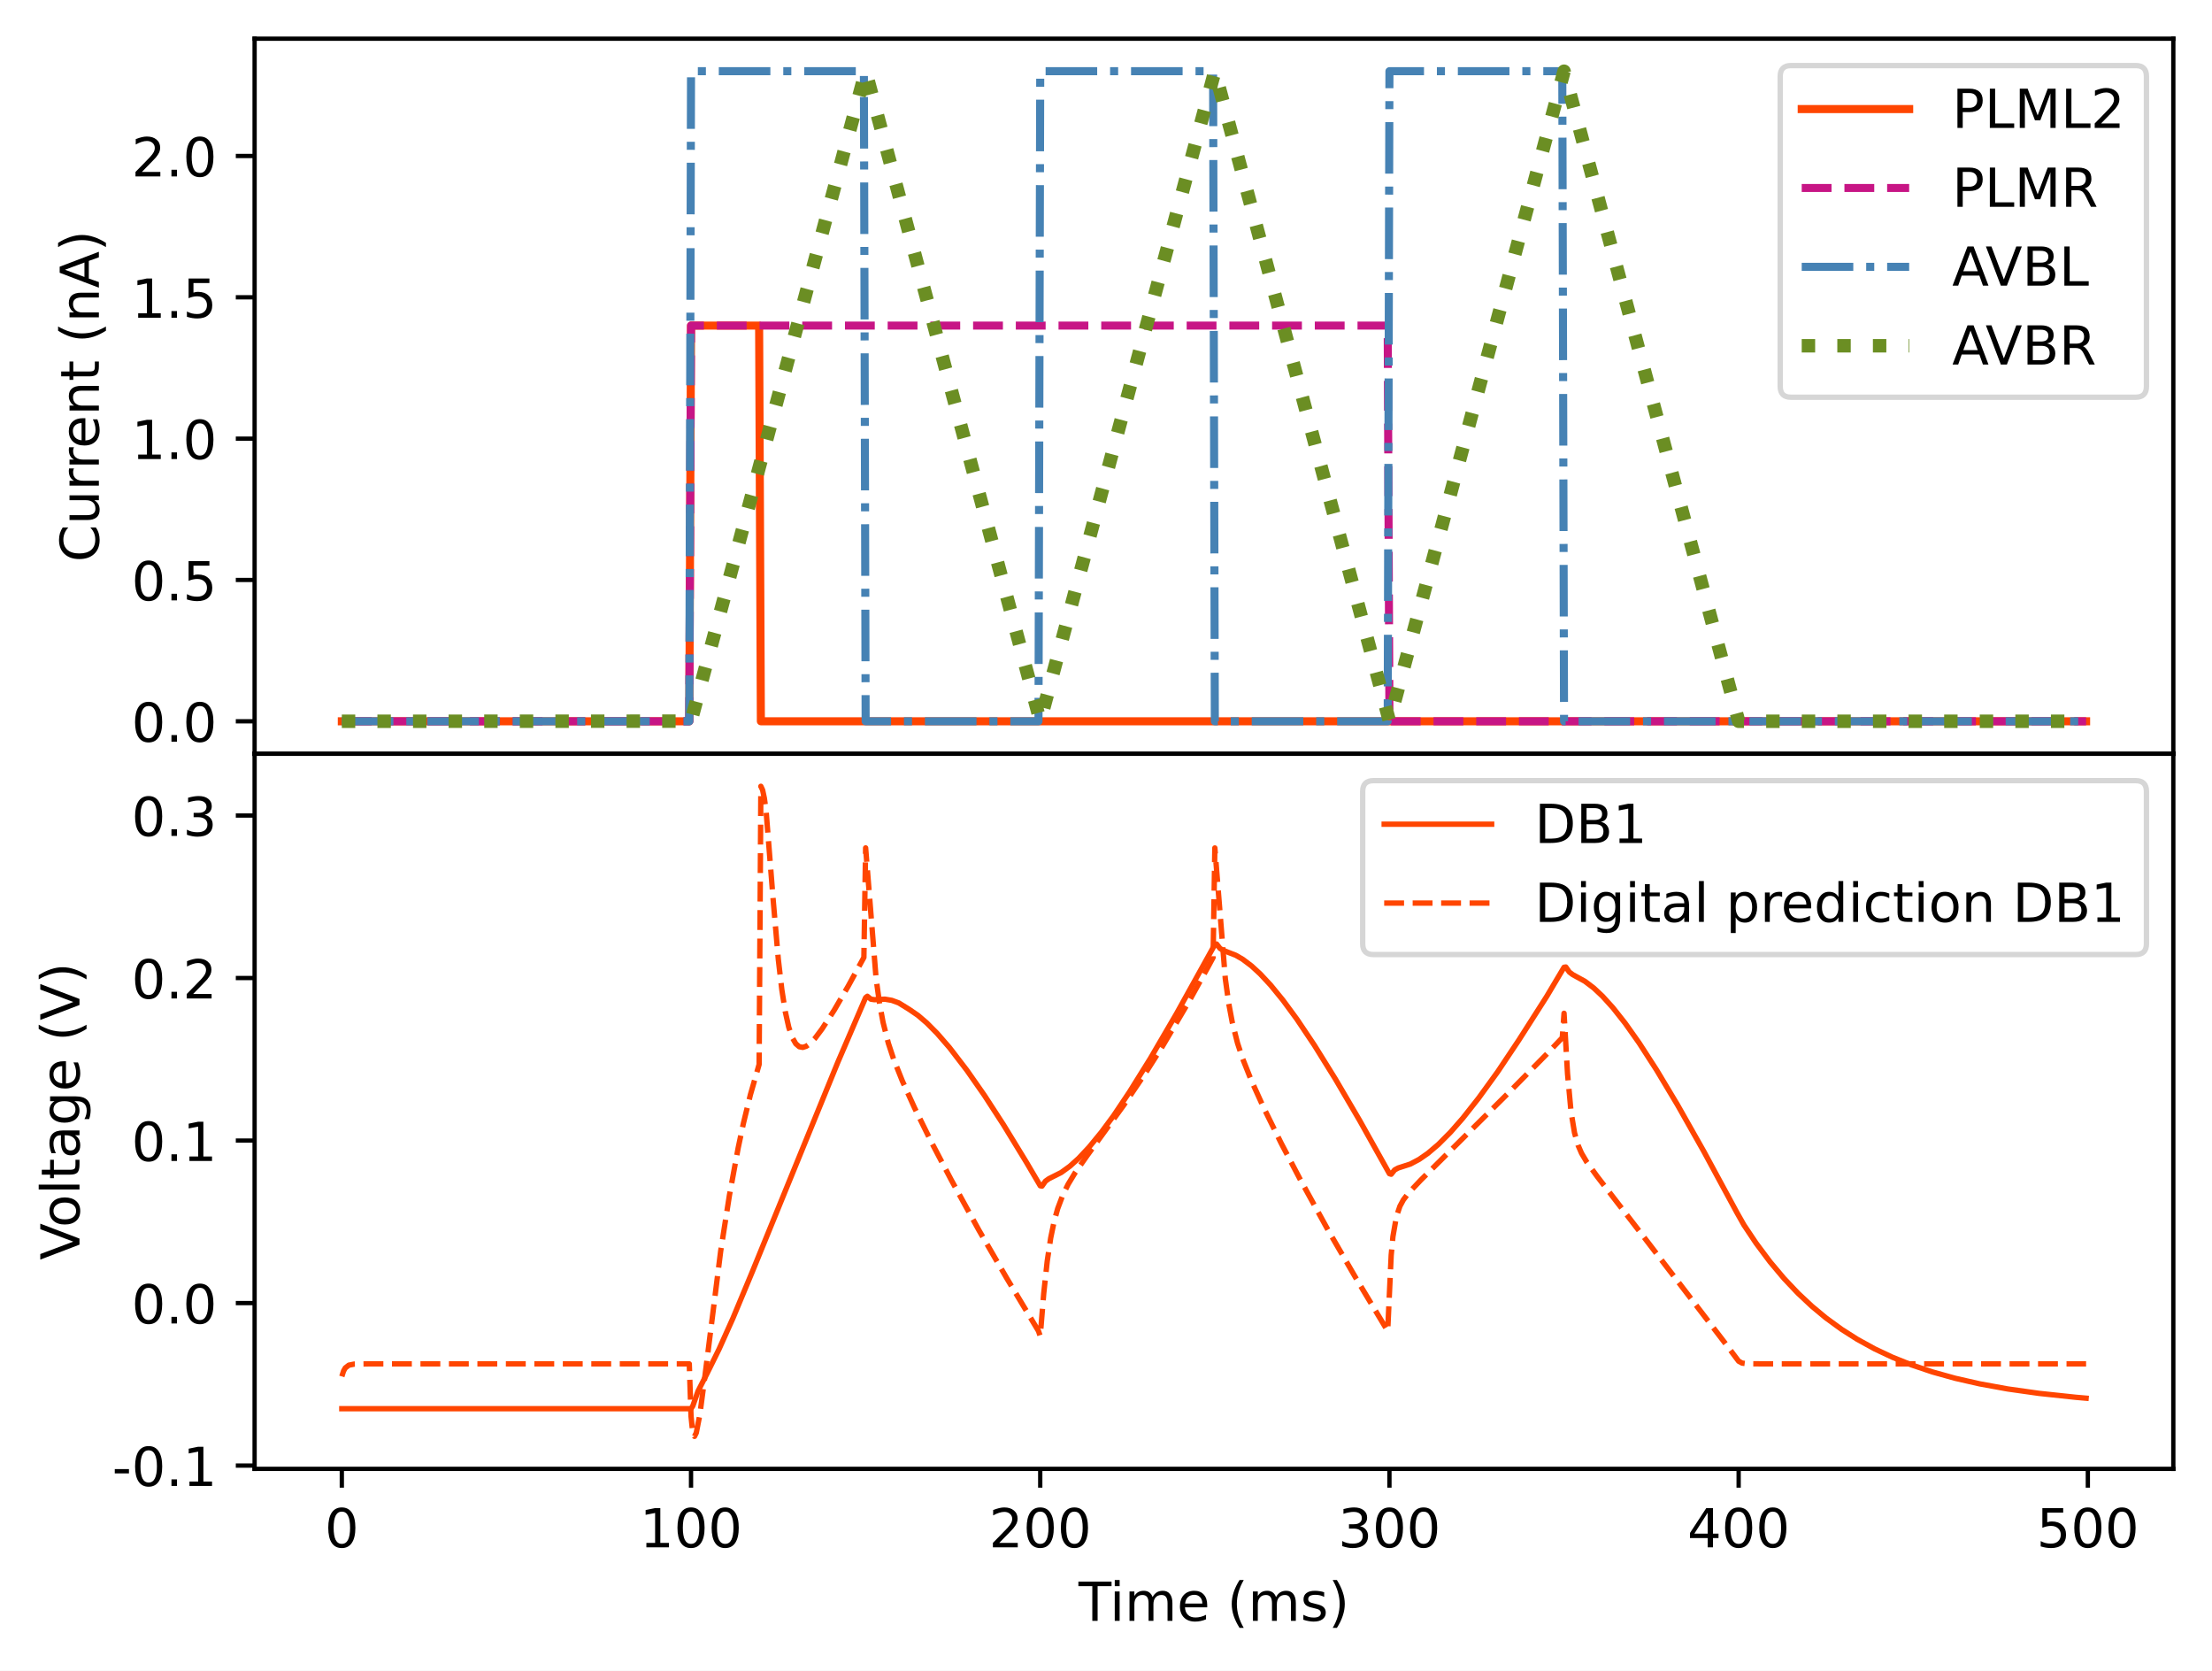
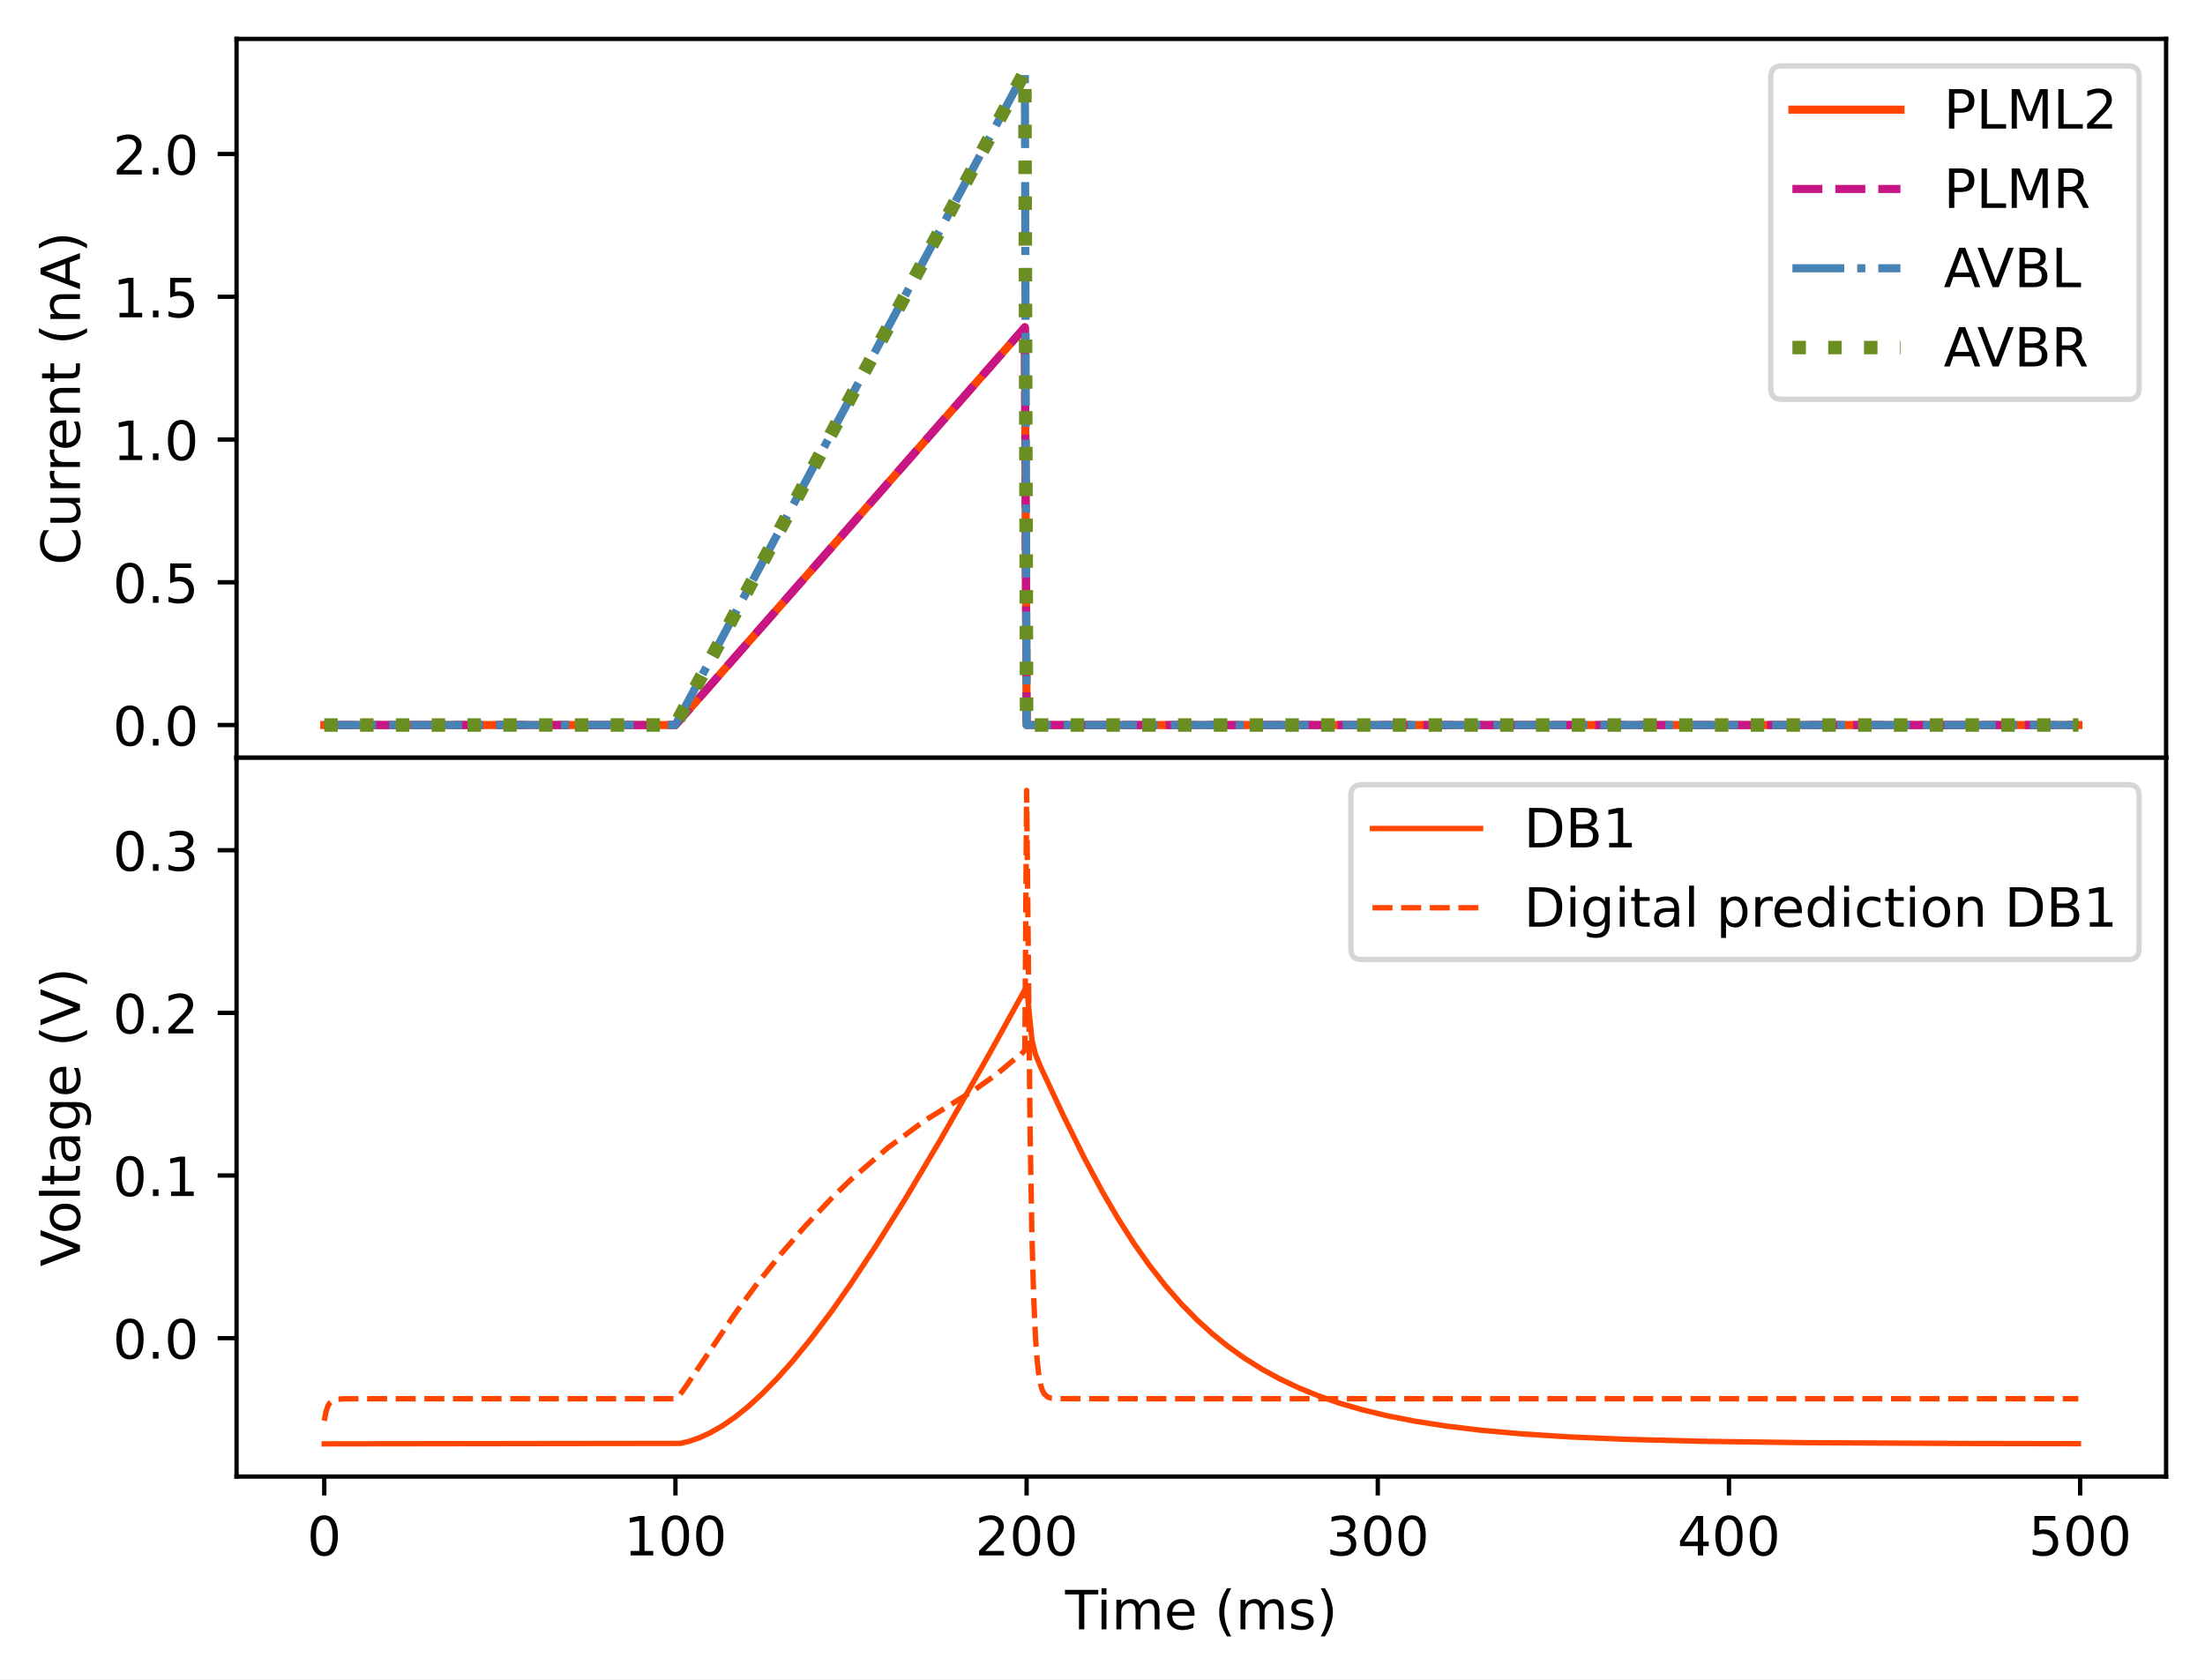
- <svg xmlns="http://www.w3.org/2000/svg" xmlns:xlink="http://www.w3.org/1999/xlink" width="411.709pt" height="310.868pt" viewBox="0 0 411.709 310.868" version="1.1">
+ <svg xmlns="http://www.w3.org/2000/svg" xmlns:xlink="http://www.w3.org/1999/xlink" width="408.101pt" height="310.868pt" viewBox="0 0 408.101 310.868" version="1.1">
  <defs>
    <style type="text/css">*{stroke-linejoin: round; stroke-linecap: butt}</style>
  </defs>
  <g id="figure_1">
    <g id="patch_1">
-       <path d="M 0 310.868  L 411.709 310.868  L 411.709 0  L 0 0  z " style="fill: #ffffff" />
+       <path d="M 0 310.868  L 408.101 310.868  L 408.101 0  L 0 0  z " style="fill: #ffffff" />
    </g>
    <g id="axes_1">
      <g id="patch_2">
-         <path d="M 47.389 140.256  L 404.509 140.256  L 404.509 7.2  L 47.389 7.2  z " style="fill: #ffffff" />
+         <path d="M 43.781 140.256  L 400.901 140.256  L 400.901 7.2  L 43.781 7.2  z " style="fill: #ffffff" />
      </g>
      <g id="matplotlib.axis_1">
        <g id="xtick_1">
          <g id="line2d_1">
            <defs>
-               <path id="m371710e6d2" d="M 0 0  L 0 3.5  " style="stroke: #000000; stroke-width: 0.8" />
+               <path id="m5a2dcaf25d" d="M 0 0  L 0 3.5  " style="stroke: #000000; stroke-width: 0.8" />
            </defs>
            <g>
-               <use xlink:href="#m371710e6d2" x="63.622" y="140.256" style="stroke: #000000; stroke-width: 0.8" />
+               <use xlink:href="#m5a2dcaf25d" x="60.014" y="140.256" style="stroke: #000000; stroke-width: 0.8" />
            </g>
          </g>
        </g>
        <g id="xtick_2">
          <g id="line2d_2">
            <g>
-               <use xlink:href="#m371710e6d2" x="128.618" y="140.256" style="stroke: #000000; stroke-width: 0.8" />
+               <use xlink:href="#m5a2dcaf25d" x="125.01" y="140.256" style="stroke: #000000; stroke-width: 0.8" />
            </g>
          </g>
        </g>
        <g id="xtick_3">
          <g id="line2d_3">
            <g>
-               <use xlink:href="#m371710e6d2" x="193.614" y="140.256" style="stroke: #000000; stroke-width: 0.8" />
+               <use xlink:href="#m5a2dcaf25d" x="190.006" y="140.256" style="stroke: #000000; stroke-width: 0.8" />
            </g>
          </g>
        </g>
        <g id="xtick_4">
          <g id="line2d_4">
            <g>
-               <use xlink:href="#m371710e6d2" x="258.61" y="140.256" style="stroke: #000000; stroke-width: 0.8" />
+               <use xlink:href="#m5a2dcaf25d" x="255.002" y="140.256" style="stroke: #000000; stroke-width: 0.8" />
            </g>
          </g>
        </g>
        <g id="xtick_5">
          <g id="line2d_5">
            <g>
-               <use xlink:href="#m371710e6d2" x="323.605" y="140.256" style="stroke: #000000; stroke-width: 0.8" />
+               <use xlink:href="#m5a2dcaf25d" x="319.998" y="140.256" style="stroke: #000000; stroke-width: 0.8" />
            </g>
          </g>
        </g>
        <g id="xtick_6">
          <g id="line2d_6">
            <g>
-               <use xlink:href="#m371710e6d2" x="388.601" y="140.256" style="stroke: #000000; stroke-width: 0.8" />
+               <use xlink:href="#m5a2dcaf25d" x="384.994" y="140.256" style="stroke: #000000; stroke-width: 0.8" />
            </g>
          </g>
        </g>
      </g>
      <g id="matplotlib.axis_2">
        <g id="ytick_1">
          <g id="line2d_7">
            <defs>
-               <path id="m12cd6cc658" d="M 0 0  L -3.5 0  " style="stroke: #000000; stroke-width: 0.8" />
+               <path id="mc3bc87b4a8" d="M 0 0  L -3.5 0  " style="stroke: #000000; stroke-width: 0.8" />
            </defs>
            <g>
-               <use xlink:href="#m12cd6cc658" x="47.389" y="134.208" style="stroke: #000000; stroke-width: 0.8" />
+               <use xlink:href="#mc3bc87b4a8" x="43.781" y="134.208" style="stroke: #000000; stroke-width: 0.8" />
            </g>
          </g>
          <g id="text_1">
-             <text style="font: 10px 'DejaVu Sans', 'Bitstream Vera Sans', 'Computer Modern Sans Serif', 'Lucida Grande', 'Verdana', 'Geneva', 'Lucid', 'Arial', 'Helvetica', 'Avant Garde', sans-serif; text-anchor: end" x="40.389" y="138.007" transform="rotate(-0 40.38906 138.0072)">0.0</text>
+             <text style="font: 10px 'DejaVu Sans', 'Bitstream Vera Sans', 'Computer Modern Sans Serif', 'Lucida Grande', 'Verdana', 'Geneva', 'Lucid', 'Arial', 'Helvetica', 'Avant Garde', sans-serif; text-anchor: end" x="36.781" y="138.007" transform="rotate(-0 36.78125 138.0072)">0.0</text>
          </g>
        </g>
        <g id="ytick_2">
          <g id="line2d_8">
            <g>
-               <use xlink:href="#m12cd6cc658" x="47.389" y="107.912" style="stroke: #000000; stroke-width: 0.8" />
+               <use xlink:href="#mc3bc87b4a8" x="43.781" y="107.783" style="stroke: #000000; stroke-width: 0.8" />
            </g>
          </g>
          <g id="text_2">
-             <text style="font: 10px 'DejaVu Sans', 'Bitstream Vera Sans', 'Computer Modern Sans Serif', 'Lucida Grande', 'Verdana', 'Geneva', 'Lucid', 'Arial', 'Helvetica', 'Avant Garde', sans-serif; text-anchor: end" x="40.389" y="111.712" transform="rotate(-0 40.38906 111.7116)">0.5</text>
+             <text style="font: 10px 'DejaVu Sans', 'Bitstream Vera Sans', 'Computer Modern Sans Serif', 'Lucida Grande', 'Verdana', 'Geneva', 'Lucid', 'Arial', 'Helvetica', 'Avant Garde', sans-serif; text-anchor: end" x="36.781" y="111.582" transform="rotate(-0 36.78125 111.5821)">0.5</text>
          </g>
        </g>
        <g id="ytick_3">
          <g id="line2d_9">
            <g>
-               <use xlink:href="#m12cd6cc658" x="47.389" y="81.617" style="stroke: #000000; stroke-width: 0.8" />
+               <use xlink:href="#mc3bc87b4a8" x="43.781" y="81.358" style="stroke: #000000; stroke-width: 0.8" />
            </g>
          </g>
          <g id="text_3">
-             <text style="font: 10px 'DejaVu Sans', 'Bitstream Vera Sans', 'Computer Modern Sans Serif', 'Lucida Grande', 'Verdana', 'Geneva', 'Lucid', 'Arial', 'Helvetica', 'Avant Garde', sans-serif; text-anchor: end" x="40.389" y="85.416" transform="rotate(-0 40.38906 85.41591)">1.0</text>
+             <text style="font: 10px 'DejaVu Sans', 'Bitstream Vera Sans', 'Computer Modern Sans Serif', 'Lucida Grande', 'Verdana', 'Geneva', 'Lucid', 'Arial', 'Helvetica', 'Avant Garde', sans-serif; text-anchor: end" x="36.781" y="85.157" transform="rotate(-0 36.78125 85.15695)">1.0</text>
          </g>
        </g>
        <g id="ytick_4">
          <g id="line2d_10">
            <g>
-               <use xlink:href="#m12cd6cc658" x="47.389" y="55.321" style="stroke: #000000; stroke-width: 0.8" />
+               <use xlink:href="#mc3bc87b4a8" x="43.781" y="54.933" style="stroke: #000000; stroke-width: 0.8" />
            </g>
          </g>
          <g id="text_4">
-             <text style="font: 10px 'DejaVu Sans', 'Bitstream Vera Sans', 'Computer Modern Sans Serif', 'Lucida Grande', 'Verdana', 'Geneva', 'Lucid', 'Arial', 'Helvetica', 'Avant Garde', sans-serif; text-anchor: end" x="40.389" y="59.12" transform="rotate(-0 40.38906 59.12026)">1.5</text>
+             <text style="font: 10px 'DejaVu Sans', 'Bitstream Vera Sans', 'Computer Modern Sans Serif', 'Lucida Grande', 'Verdana', 'Geneva', 'Lucid', 'Arial', 'Helvetica', 'Avant Garde', sans-serif; text-anchor: end" x="36.781" y="58.732" transform="rotate(-0 36.78125 58.73181)">1.5</text>
          </g>
        </g>
        <g id="ytick_5">
          <g id="line2d_11">
            <g>
-               <use xlink:href="#m12cd6cc658" x="47.389" y="29.025" style="stroke: #000000; stroke-width: 0.8" />
+               <use xlink:href="#mc3bc87b4a8" x="43.781" y="28.507" style="stroke: #000000; stroke-width: 0.8" />
            </g>
          </g>
          <g id="text_5">
-             <text style="font: 10px 'DejaVu Sans', 'Bitstream Vera Sans', 'Computer Modern Sans Serif', 'Lucida Grande', 'Verdana', 'Geneva', 'Lucid', 'Arial', 'Helvetica', 'Avant Garde', sans-serif; text-anchor: end" x="40.389" y="32.825" transform="rotate(-0 40.38906 32.82461)">2.0</text>
+             <text style="font: 10px 'DejaVu Sans', 'Bitstream Vera Sans', 'Computer Modern Sans Serif', 'Lucida Grande', 'Verdana', 'Geneva', 'Lucid', 'Arial', 'Helvetica', 'Avant Garde', sans-serif; text-anchor: end" x="36.781" y="32.307" transform="rotate(-0 36.78125 32.30668)">2.0</text>
          </g>
        </g>
        <g id="text_6">
-           <text style="font: 10px 'DejaVu Sans', 'Bitstream Vera Sans', 'Computer Modern Sans Serif', 'Lucida Grande', 'Verdana', 'Geneva', 'Lucid', 'Arial', 'Helvetica', 'Avant Garde', sans-serif; text-anchor: middle" x="18.406" y="73.728" transform="rotate(-90 18.40625 73.728)">Current (nA)</text>
+           <text style="font: 10px 'DejaVu Sans', 'Bitstream Vera Sans', 'Computer Modern Sans Serif', 'Lucida Grande', 'Verdana', 'Geneva', 'Lucid', 'Arial', 'Helvetica', 'Avant Garde', sans-serif; text-anchor: middle" x="14.798" y="73.728" transform="rotate(-90 14.79844 73.728)">Current (nA)</text>
        </g>
      </g>
      <g id="line2d_12">
-         <path d="M 63.622 134.208  L 128.293 134.208  L 128.618 60.58  L 141.292 60.58  L 141.617 134.208  L 388.276 134.208  L 388.276 134.208  " clip-path="url(#p65d448f090)" style="fill: none; stroke: #ff4500; stroke-width: 1.5; stroke-linecap: square" />
+         <path d="M 60.014 134.208  L 125.01 134.201  L 189.681 60.58  L 190.006 134.208  L 384.669 134.208  L 384.669 134.208  " clip-path="url(#p223925cbc3)" style="fill: none; stroke: #ff4500; stroke-width: 1.5; stroke-linecap: square" />
      </g>
      <g id="line2d_13">
-         <path d="M 63.622 134.208  L 128.293 134.208  L 128.618 60.58  L 258.285 60.58  L 258.61 134.208  L 388.276 134.208  L 388.276 134.208  " clip-path="url(#p65d448f090)" style="fill: none; stroke-dasharray: 5.55,2.4; stroke-dashoffset: 0; stroke: #c71585; stroke-width: 1.5" />
+         <path d="M 60.014 134.208  L 125.01 134.201  L 189.681 60.58  L 190.006 134.208  L 384.669 134.208  L 384.669 134.208  " clip-path="url(#p223925cbc3)" style="fill: none; stroke-dasharray: 5.55,2.4; stroke-dashoffset: 0; stroke: #c71585; stroke-width: 1.5" />
      </g>
      <g id="line2d_14">
-         <path d="M 63.622 134.208  L 128.293 134.208  L 128.618 13.248  L 160.791 13.248  L 161.116 134.208  L 193.289 134.208  L 193.614 13.248  L 225.787 13.248  L 226.112 134.208  L 258.285 134.208  L 258.61 13.248  L 290.782 13.248  L 291.107 134.208  L 388.276 134.208  L 388.276 134.208  " clip-path="url(#p65d448f090)" style="fill: none; stroke-dasharray: 9.6,2.4,1.5,2.4; stroke-dashoffset: 0; stroke: #4682b4; stroke-width: 1.5" />
+         <path d="M 60.014 134.208  L 125.01 134.196  L 189.681 13.248  L 190.006 134.208  L 384.669 134.208  L 384.669 134.208  " clip-path="url(#p223925cbc3)" style="fill: none; stroke-dasharray: 9.6,2.4,1.5,2.4; stroke-dashoffset: 0; stroke: #4682b4; stroke-width: 1.5" />
      </g>
      <g id="line2d_15">
-         <path d="M 63.622 134.208  L 128.618 134.184  L 161.116 13.248  L 193.614 134.184  L 226.112 13.248  L 258.61 134.184  L 291.107 13.248  L 323.605 134.208  L 388.276 134.208  L 388.276 134.208  " clip-path="url(#p65d448f090)" style="fill: none; stroke-dasharray: 2.5,4.125; stroke-dashoffset: 0; stroke: #6b8e23; stroke-width: 2.5" />
+         <path d="M 60.014 134.208  L 125.01 134.196  L 189.681 13.248  L 190.006 134.208  L 384.669 134.208  L 384.669 134.208  " clip-path="url(#p223925cbc3)" style="fill: none; stroke-dasharray: 2.5,4.125; stroke-dashoffset: 0; stroke: #6b8e23; stroke-width: 2.5" />
      </g>
      <g id="patch_3">
-         <path d="M 47.389 140.256  L 47.389 7.2  " style="fill: none; stroke: #000000; stroke-width: 0.8; stroke-linejoin: miter; stroke-linecap: square" />
+         <path d="M 43.781 140.256  L 43.781 7.2  " style="fill: none; stroke: #000000; stroke-width: 0.8; stroke-linejoin: miter; stroke-linecap: square" />
      </g>
      <g id="patch_4">
-         <path d="M 404.509 140.256  L 404.509 7.2  " style="fill: none; stroke: #000000; stroke-width: 0.8; stroke-linejoin: miter; stroke-linecap: square" />
+         <path d="M 400.901 140.256  L 400.901 7.2  " style="fill: none; stroke: #000000; stroke-width: 0.8; stroke-linejoin: miter; stroke-linecap: square" />
      </g>
      <g id="patch_5">
-         <path d="M 47.389 140.256  L 404.509 140.256  " style="fill: none; stroke: #000000; stroke-width: 0.8; stroke-linejoin: miter; stroke-linecap: square" />
+         <path d="M 43.781 140.256  L 400.901 140.256  " style="fill: none; stroke: #000000; stroke-width: 0.8; stroke-linejoin: miter; stroke-linecap: square" />
      </g>
      <g id="patch_6">
-         <path d="M 47.389 7.2  L 404.509 7.2  " style="fill: none; stroke: #000000; stroke-width: 0.8; stroke-linejoin: miter; stroke-linecap: square" />
+         <path d="M 43.781 7.2  L 400.901 7.2  " style="fill: none; stroke: #000000; stroke-width: 0.8; stroke-linejoin: miter; stroke-linecap: square" />
      </g>
      <g id="legend_1">
        <g id="patch_7">
-           <path d="M 333.345 73.912  L 397.509 73.912  Q 399.509 73.912 399.509 71.912  L 399.509 14.2  Q 399.509 12.2 397.509 12.2  L 333.345 12.2  Q 331.345 12.2 331.345 14.2  L 331.345 71.912  Q 331.345 73.912 333.345 73.912  z " style="fill: #ffffff; opacity: 0.8; stroke: #cccccc; stroke-linejoin: miter" />
+           <path d="M 329.737 73.912  L 393.901 73.912  Q 395.901 73.912 395.901 71.912  L 395.901 14.2  Q 395.901 12.2 393.901 12.2  L 329.737 12.2  Q 327.737 12.2 327.737 14.2  L 327.737 71.912  Q 327.737 73.912 329.737 73.912  z " style="fill: #ffffff; opacity: 0.8; stroke: #cccccc; stroke-linejoin: miter" />
        </g>
        <g id="line2d_16">
-           <path d="M 335.345 20.298  L 345.345 20.298  L 355.345 20.298  " style="fill: none; stroke: #ff4500; stroke-width: 1.5; stroke-linecap: square" />
+           <path d="M 331.737 20.298  L 341.737 20.298  L 351.737 20.298  " style="fill: none; stroke: #ff4500; stroke-width: 1.5; stroke-linecap: square" />
        </g>
        <g id="text_7">
-           <text style="font: 10px 'DejaVu Sans', 'Bitstream Vera Sans', 'Computer Modern Sans Serif', 'Lucida Grande', 'Verdana', 'Geneva', 'Lucid', 'Arial', 'Helvetica', 'Avant Garde', sans-serif; text-anchor: start" x="363.345" y="23.798" transform="rotate(-0 363.345 23.79844)">PLML2</text>
+           <text style="font: 10px 'DejaVu Sans', 'Bitstream Vera Sans', 'Computer Modern Sans Serif', 'Lucida Grande', 'Verdana', 'Geneva', 'Lucid', 'Arial', 'Helvetica', 'Avant Garde', sans-serif; text-anchor: start" x="359.737" y="23.798" transform="rotate(-0 359.7372 23.79844)">PLML2</text>
        </g>
        <g id="line2d_17">
-           <path d="M 335.345 34.977  L 345.345 34.977  L 355.345 34.977  " style="fill: none; stroke-dasharray: 5.55,2.4; stroke-dashoffset: 0; stroke: #c71585; stroke-width: 1.5" />
+           <path d="M 331.737 34.977  L 341.737 34.977  L 351.737 34.977  " style="fill: none; stroke-dasharray: 5.55,2.4; stroke-dashoffset: 0; stroke: #c71585; stroke-width: 1.5" />
        </g>
        <g id="text_8">
-           <text style="font: 10px 'DejaVu Sans', 'Bitstream Vera Sans', 'Computer Modern Sans Serif', 'Lucida Grande', 'Verdana', 'Geneva', 'Lucid', 'Arial', 'Helvetica', 'Avant Garde', sans-serif; text-anchor: start" x="363.345" y="38.477" transform="rotate(-0 363.345 38.47656)">PLMR</text>
+           <text style="font: 10px 'DejaVu Sans', 'Bitstream Vera Sans', 'Computer Modern Sans Serif', 'Lucida Grande', 'Verdana', 'Geneva', 'Lucid', 'Arial', 'Helvetica', 'Avant Garde', sans-serif; text-anchor: start" x="359.737" y="38.477" transform="rotate(-0 359.7372 38.47656)">PLMR</text>
        </g>
        <g id="line2d_18">
-           <path d="M 335.345 49.655  L 345.345 49.655  L 355.345 49.655  " style="fill: none; stroke-dasharray: 9.6,2.4,1.5,2.4; stroke-dashoffset: 0; stroke: #4682b4; stroke-width: 1.5" />
+           <path d="M 331.737 49.655  L 341.737 49.655  L 351.737 49.655  " style="fill: none; stroke-dasharray: 9.6,2.4,1.5,2.4; stroke-dashoffset: 0; stroke: #4682b4; stroke-width: 1.5" />
        </g>
        <g id="text_9">
-           <text style="font: 10px 'DejaVu Sans', 'Bitstream Vera Sans', 'Computer Modern Sans Serif', 'Lucida Grande', 'Verdana', 'Geneva', 'Lucid', 'Arial', 'Helvetica', 'Avant Garde', sans-serif; text-anchor: start" x="363.345" y="53.155" transform="rotate(-0 363.345 53.15469)">AVBL</text>
+           <text style="font: 10px 'DejaVu Sans', 'Bitstream Vera Sans', 'Computer Modern Sans Serif', 'Lucida Grande', 'Verdana', 'Geneva', 'Lucid', 'Arial', 'Helvetica', 'Avant Garde', sans-serif; text-anchor: start" x="359.737" y="53.155" transform="rotate(-0 359.7372 53.15469)">AVBL</text>
        </g>
        <g id="line2d_19">
-           <path d="M 335.345 64.333  L 345.345 64.333  L 355.345 64.333  " style="fill: none; stroke-dasharray: 2.5,4.125; stroke-dashoffset: 0; stroke: #6b8e23; stroke-width: 2.5" />
+           <path d="M 331.737 64.333  L 341.737 64.333  L 351.737 64.333  " style="fill: none; stroke-dasharray: 2.5,4.125; stroke-dashoffset: 0; stroke: #6b8e23; stroke-width: 2.5" />
        </g>
        <g id="text_10">
-           <text style="font: 10px 'DejaVu Sans', 'Bitstream Vera Sans', 'Computer Modern Sans Serif', 'Lucida Grande', 'Verdana', 'Geneva', 'Lucid', 'Arial', 'Helvetica', 'Avant Garde', sans-serif; text-anchor: start" x="363.345" y="67.833" transform="rotate(-0 363.345 67.83281)">AVBR</text>
+           <text style="font: 10px 'DejaVu Sans', 'Bitstream Vera Sans', 'Computer Modern Sans Serif', 'Lucida Grande', 'Verdana', 'Geneva', 'Lucid', 'Arial', 'Helvetica', 'Avant Garde', sans-serif; text-anchor: start" x="359.737" y="67.833" transform="rotate(-0 359.7372 67.83281)">AVBR</text>
        </g>
      </g>
    </g>
    <g id="axes_2">
      <g id="patch_8">
-         <path d="M 47.389 273.312  L 404.509 273.312  L 404.509 140.256  L 47.389 140.256  z " style="fill: #ffffff" />
+         <path d="M 43.781 273.312  L 400.901 273.312  L 400.901 140.256  L 43.781 140.256  z " style="fill: #ffffff" />
      </g>
      <g id="matplotlib.axis_3">
        <g id="xtick_7">
          <g id="line2d_20">
            <g>
-               <use xlink:href="#m371710e6d2" x="63.622" y="273.312" style="stroke: #000000; stroke-width: 0.8" />
+               <use xlink:href="#m5a2dcaf25d" x="60.014" y="273.312" style="stroke: #000000; stroke-width: 0.8" />
            </g>
          </g>
          <g id="text_11">
-             <text style="font: 10px 'DejaVu Sans', 'Bitstream Vera Sans', 'Computer Modern Sans Serif', 'Lucida Grande', 'Verdana', 'Geneva', 'Lucid', 'Arial', 'Helvetica', 'Avant Garde', sans-serif; text-anchor: middle" x="63.622" y="287.91" transform="rotate(-0 63.62179 287.9104)">0</text>
+             <text style="font: 10px 'DejaVu Sans', 'Bitstream Vera Sans', 'Computer Modern Sans Serif', 'Lucida Grande', 'Verdana', 'Geneva', 'Lucid', 'Arial', 'Helvetica', 'Avant Garde', sans-serif; text-anchor: middle" x="60.014" y="287.91" transform="rotate(-0 60.01398 287.9104)">0</text>
          </g>
        </g>
        <g id="xtick_8">
          <g id="line2d_21">
            <g>
-               <use xlink:href="#m371710e6d2" x="128.618" y="273.312" style="stroke: #000000; stroke-width: 0.8" />
+               <use xlink:href="#m5a2dcaf25d" x="125.01" y="273.312" style="stroke: #000000; stroke-width: 0.8" />
            </g>
          </g>
          <g id="text_12">
-             <text style="font: 10px 'DejaVu Sans', 'Bitstream Vera Sans', 'Computer Modern Sans Serif', 'Lucida Grande', 'Verdana', 'Geneva', 'Lucid', 'Arial', 'Helvetica', 'Avant Garde', sans-serif; text-anchor: middle" x="128.618" y="287.91" transform="rotate(-0 128.6177 287.9104)">100</text>
+             <text style="font: 10px 'DejaVu Sans', 'Bitstream Vera Sans', 'Computer Modern Sans Serif', 'Lucida Grande', 'Verdana', 'Geneva', 'Lucid', 'Arial', 'Helvetica', 'Avant Garde', sans-serif; text-anchor: middle" x="125.01" y="287.91" transform="rotate(-0 125.0099 287.9104)">100</text>
          </g>
        </g>
        <g id="xtick_9">
          <g id="line2d_22">
            <g>
-               <use xlink:href="#m371710e6d2" x="193.614" y="273.312" style="stroke: #000000; stroke-width: 0.8" />
+               <use xlink:href="#m5a2dcaf25d" x="190.006" y="273.312" style="stroke: #000000; stroke-width: 0.8" />
            </g>
          </g>
          <g id="text_13">
-             <text style="font: 10px 'DejaVu Sans', 'Bitstream Vera Sans', 'Computer Modern Sans Serif', 'Lucida Grande', 'Verdana', 'Geneva', 'Lucid', 'Arial', 'Helvetica', 'Avant Garde', sans-serif; text-anchor: middle" x="193.614" y="287.91" transform="rotate(-0 193.6136 287.9104)">200</text>
+             <text style="font: 10px 'DejaVu Sans', 'Bitstream Vera Sans', 'Computer Modern Sans Serif', 'Lucida Grande', 'Verdana', 'Geneva', 'Lucid', 'Arial', 'Helvetica', 'Avant Garde', sans-serif; text-anchor: middle" x="190.006" y="287.91" transform="rotate(-0 190.0058 287.9104)">200</text>
          </g>
        </g>
        <g id="xtick_10">
          <g id="line2d_23">
            <g>
-               <use xlink:href="#m371710e6d2" x="258.61" y="273.312" style="stroke: #000000; stroke-width: 0.8" />
+               <use xlink:href="#m5a2dcaf25d" x="255.002" y="273.312" style="stroke: #000000; stroke-width: 0.8" />
            </g>
          </g>
          <g id="text_14">
-             <text style="font: 10px 'DejaVu Sans', 'Bitstream Vera Sans', 'Computer Modern Sans Serif', 'Lucida Grande', 'Verdana', 'Geneva', 'Lucid', 'Arial', 'Helvetica', 'Avant Garde', sans-serif; text-anchor: middle" x="258.61" y="287.91" transform="rotate(-0 258.6095 287.9104)">300</text>
+             <text style="font: 10px 'DejaVu Sans', 'Bitstream Vera Sans', 'Computer Modern Sans Serif', 'Lucida Grande', 'Verdana', 'Geneva', 'Lucid', 'Arial', 'Helvetica', 'Avant Garde', sans-serif; text-anchor: middle" x="255.002" y="287.91" transform="rotate(-0 255.0017 287.9104)">300</text>
          </g>
        </g>
        <g id="xtick_11">
          <g id="line2d_24">
            <g>
-               <use xlink:href="#m371710e6d2" x="323.605" y="273.312" style="stroke: #000000; stroke-width: 0.8" />
+               <use xlink:href="#m5a2dcaf25d" x="319.998" y="273.312" style="stroke: #000000; stroke-width: 0.8" />
            </g>
          </g>
          <g id="text_15">
-             <text style="font: 10px 'DejaVu Sans', 'Bitstream Vera Sans', 'Computer Modern Sans Serif', 'Lucida Grande', 'Verdana', 'Geneva', 'Lucid', 'Arial', 'Helvetica', 'Avant Garde', sans-serif; text-anchor: middle" x="323.605" y="287.91" transform="rotate(-0 323.6054 287.9104)">400</text>
+             <text style="font: 10px 'DejaVu Sans', 'Bitstream Vera Sans', 'Computer Modern Sans Serif', 'Lucida Grande', 'Verdana', 'Geneva', 'Lucid', 'Arial', 'Helvetica', 'Avant Garde', sans-serif; text-anchor: middle" x="319.998" y="287.91" transform="rotate(-0 319.9976 287.9104)">400</text>
          </g>
        </g>
        <g id="xtick_12">
          <g id="line2d_25">
            <g>
-               <use xlink:href="#m371710e6d2" x="388.601" y="273.312" style="stroke: #000000; stroke-width: 0.8" />
+               <use xlink:href="#m5a2dcaf25d" x="384.994" y="273.312" style="stroke: #000000; stroke-width: 0.8" />
            </g>
          </g>
          <g id="text_16">
-             <text style="font: 10px 'DejaVu Sans', 'Bitstream Vera Sans', 'Computer Modern Sans Serif', 'Lucida Grande', 'Verdana', 'Geneva', 'Lucid', 'Arial', 'Helvetica', 'Avant Garde', sans-serif; text-anchor: middle" x="388.601" y="287.91" transform="rotate(-0 388.6013 287.9104)">500</text>
+             <text style="font: 10px 'DejaVu Sans', 'Bitstream Vera Sans', 'Computer Modern Sans Serif', 'Lucida Grande', 'Verdana', 'Geneva', 'Lucid', 'Arial', 'Helvetica', 'Avant Garde', sans-serif; text-anchor: middle" x="384.994" y="287.91" transform="rotate(-0 384.9935 287.9104)">500</text>
          </g>
        </g>
        <g id="text_17">
-           <text style="font: 10px 'DejaVu Sans', 'Bitstream Vera Sans', 'Computer Modern Sans Serif', 'Lucida Grande', 'Verdana', 'Geneva', 'Lucid', 'Arial', 'Helvetica', 'Avant Garde', sans-serif; text-anchor: middle" x="225.949" y="301.589" transform="rotate(-0 225.9491 301.5886)">Time (ms)</text>
+           <text style="font: 10px 'DejaVu Sans', 'Bitstream Vera Sans', 'Computer Modern Sans Serif', 'Lucida Grande', 'Verdana', 'Geneva', 'Lucid', 'Arial', 'Helvetica', 'Avant Garde', sans-serif; text-anchor: middle" x="222.341" y="301.589" transform="rotate(-0 222.3413 301.5886)">Time (ms)</text>
        </g>
      </g>
      <g id="matplotlib.axis_4">
        <g id="ytick_6">
          <g id="line2d_26">
            <g>
-               <use xlink:href="#m12cd6cc658" x="47.389" y="272.698" style="stroke: #000000; stroke-width: 0.8" />
+               <use xlink:href="#mc3bc87b4a8" x="43.781" y="247.696" style="stroke: #000000; stroke-width: 0.8" />
            </g>
          </g>
          <g id="text_18">
-             <text style="font: 10px 'DejaVu Sans', 'Bitstream Vera Sans', 'Computer Modern Sans Serif', 'Lucida Grande', 'Verdana', 'Geneva', 'Lucid', 'Arial', 'Helvetica', 'Avant Garde', sans-serif; text-anchor: end" x="40.389" y="276.497" transform="rotate(-0 40.38906 276.4974)">-0.1</text>
+             <text style="font: 10px 'DejaVu Sans', 'Bitstream Vera Sans', 'Computer Modern Sans Serif', 'Lucida Grande', 'Verdana', 'Geneva', 'Lucid', 'Arial', 'Helvetica', 'Avant Garde', sans-serif; text-anchor: end" x="36.781" y="251.495" transform="rotate(-0 36.78125 251.4948)">0.0</text>
          </g>
        </g>
        <g id="ytick_7">
          <g id="line2d_27">
            <g>
-               <use xlink:href="#m12cd6cc658" x="47.389" y="242.46" style="stroke: #000000; stroke-width: 0.8" />
+               <use xlink:href="#mc3bc87b4a8" x="43.781" y="217.59" style="stroke: #000000; stroke-width: 0.8" />
            </g>
          </g>
          <g id="text_19">
-             <text style="font: 10px 'DejaVu Sans', 'Bitstream Vera Sans', 'Computer Modern Sans Serif', 'Lucida Grande', 'Verdana', 'Geneva', 'Lucid', 'Arial', 'Helvetica', 'Avant Garde', sans-serif; text-anchor: end" x="40.389" y="246.259" transform="rotate(-0 40.38906 246.2594)">0.0</text>
+             <text style="font: 10px 'DejaVu Sans', 'Bitstream Vera Sans', 'Computer Modern Sans Serif', 'Lucida Grande', 'Verdana', 'Geneva', 'Lucid', 'Arial', 'Helvetica', 'Avant Garde', sans-serif; text-anchor: end" x="36.781" y="221.39" transform="rotate(-0 36.78125 221.3895)">0.1</text>
          </g>
        </g>
        <g id="ytick_8">
          <g id="line2d_28">
            <g>
-               <use xlink:href="#m12cd6cc658" x="47.389" y="212.222" style="stroke: #000000; stroke-width: 0.8" />
+               <use xlink:href="#mc3bc87b4a8" x="43.781" y="187.485" style="stroke: #000000; stroke-width: 0.8" />
            </g>
          </g>
          <g id="text_20">
-             <text style="font: 10px 'DejaVu Sans', 'Bitstream Vera Sans', 'Computer Modern Sans Serif', 'Lucida Grande', 'Verdana', 'Geneva', 'Lucid', 'Arial', 'Helvetica', 'Avant Garde', sans-serif; text-anchor: end" x="40.389" y="216.021" transform="rotate(-0 40.38906 216.0214)">0.1</text>
+             <text style="font: 10px 'DejaVu Sans', 'Bitstream Vera Sans', 'Computer Modern Sans Serif', 'Lucida Grande', 'Verdana', 'Geneva', 'Lucid', 'Arial', 'Helvetica', 'Avant Garde', sans-serif; text-anchor: end" x="36.781" y="191.284" transform="rotate(-0 36.78125 191.2843)">0.2</text>
          </g>
        </g>
        <g id="ytick_9">
          <g id="line2d_29">
            <g>
-               <use xlink:href="#m12cd6cc658" x="47.389" y="181.984" style="stroke: #000000; stroke-width: 0.8" />
+               <use xlink:href="#mc3bc87b4a8" x="43.781" y="157.38" style="stroke: #000000; stroke-width: 0.8" />
            </g>
          </g>
          <g id="text_21">
-             <text style="font: 10px 'DejaVu Sans', 'Bitstream Vera Sans', 'Computer Modern Sans Serif', 'Lucida Grande', 'Verdana', 'Geneva', 'Lucid', 'Arial', 'Helvetica', 'Avant Garde', sans-serif; text-anchor: end" x="40.389" y="185.783" transform="rotate(-0 40.38906 185.7833)">0.2</text>
-           </g>
-         </g>
-         <g id="ytick_10">
-           <g id="line2d_30">
-             <g>
-               <use xlink:href="#m12cd6cc658" x="47.389" y="151.746" style="stroke: #000000; stroke-width: 0.8" />
-             </g>
-           </g>
-           <g id="text_22">
-             <text style="font: 10px 'DejaVu Sans', 'Bitstream Vera Sans', 'Computer Modern Sans Serif', 'Lucida Grande', 'Verdana', 'Geneva', 'Lucid', 'Arial', 'Helvetica', 'Avant Garde', sans-serif; text-anchor: end" x="40.389" y="155.545" transform="rotate(-0 40.38906 155.5453)">0.3</text>
-           </g>
-         </g>
-         <g id="text_23">
+             <text style="font: 10px 'DejaVu Sans', 'Bitstream Vera Sans', 'Computer Modern Sans Serif', 'Lucida Grande', 'Verdana', 'Geneva', 'Lucid', 'Arial', 'Helvetica', 'Avant Garde', sans-serif; text-anchor: end" x="36.781" y="161.179" transform="rotate(-0 36.78125 161.179)">0.3</text>
+           </g>
+         </g>
+         <g id="text_22">
          <text style="font: 10px 'DejaVu Sans', 'Bitstream Vera Sans', 'Computer Modern Sans Serif', 'Lucida Grande', 'Verdana', 'Geneva', 'Lucid', 'Arial', 'Helvetica', 'Avant Garde', sans-serif; text-anchor: middle" x="14.798" y="206.784" transform="rotate(-90 14.79844 206.784)">Voltage (V)</text>
        </g>
      </g>
+       <g id="line2d_30">
+         <path d="M 60.014 267.264  L 125.985 267.174  L 127.61 266.775  L 129.56 266.084  L 131.509 265.178  L 133.784 263.867  L 136.059 262.296  L 138.334 260.474  L 140.934 258.116  L 143.859 255.141  L 146.784 251.854  L 150.033 247.878  L 153.933 242.703  L 157.508 237.592  L 162.058 230.711  L 167.582 221.881  L 174.082 210.93  L 182.856 195.528  L 190.006 182.617  L 190.981 192.454  L 191.631 195.124  L 192.606 197.51  L 196.83 206.542  L 200.73 214.43  L 203.98 220.504  L 206.905 225.522  L 209.83 230.1  L 212.754 234.245  L 215.679 237.975  L 218.604 241.315  L 221.529 244.296  L 224.454 246.948  L 227.378 249.302  L 230.303 251.389  L 233.553 253.428  L 236.803 255.206  L 240.378 256.899  L 243.952 258.352  L 247.852 259.705  L 252.077 260.937  L 256.627 262.037  L 261.826 263.059  L 267.676 263.969  L 274.175 264.747  L 281.65 265.415  L 290.424 265.974  L 301.149 266.43  L 315.123 266.79  L 334.297 267.044  L 364.52 267.198  L 384.669 267.234  L 384.669 267.234  " clip-path="url(#p64899e64b9)" style="fill: none; stroke: #ff4500; stroke-linecap: square" />
+       </g>
      <g id="line2d_31">
-         <path d="M 63.622 262.115  L 128.618 262.115  L 128.943 261.62  L 129.918 258.856  L 131.543 255.674  L 133.817 251.071  L 136.417 245.277  L 139.992 236.709  L 155.916 197.709  L 161.116 185.624  L 161.441 185.375  L 162.091 185.915  L 162.741 186.013  L 164.69 185.915  L 165.99 186.138  L 167.29 186.614  L 169.24 187.823  L 170.865 188.936  L 172.49 190.329  L 174.44 192.296  L 176.715 194.915  L 179.964 199.148  L 183.214 203.798  L 186.789 209.307  L 191.014 216.216  L 193.614 220.636  L 193.939 220.698  L 194.589 219.778  L 195.238 219.314  L 197.513 218.173  L 199.138 216.994  L 200.763 215.527  L 202.713 213.445  L 204.988 210.676  L 207.263 207.602  L 210.188 203.239  L 214.087 196.984  L 218.962 188.637  L 226.112 175.756  L 226.437 175.654  L 227.086 176.482  L 227.736 176.861  L 230.011 177.746  L 231.311 178.5  L 232.936 179.726  L 234.561 181.222  L 236.511 183.316  L 238.786 186.098  L 241.386 189.637  L 244.635 194.48  L 248.535 200.751  L 253.085 208.517  L 258.61 218.39  L 258.934 218.49  L 259.584 217.681  L 260.234 217.329  L 262.509 216.591  L 264.134 215.728  L 265.759 214.601  L 267.709 212.944  L 269.984 210.659  L 272.259 208.064  L 275.183 204.356  L 278.758 199.424  L 282.658 193.586  L 287.858 185.445  L 291.107 179.985  L 291.432 179.929  L 292.082 180.864  L 292.732 181.353  L 295.007 182.601  L 296.632 183.832  L 298.257 185.354  L 300.207 187.507  L 302.482 190.386  L 305.082 194.059  L 308.331 199.089  L 312.231 205.593  L 317.106 214.211  L 323.28 225.62  L 324.58 227.918  L 326.855 231.321  L 329.455 234.797  L 332.055 237.889  L 334.655 240.634  L 337.255 243.069  L 339.854 245.226  L 342.779 247.357  L 345.704 249.215  L 348.954 251  L 352.204 252.531  L 355.778 253.965  L 359.678 255.278  L 363.903 256.455  L 368.453 257.49  L 373.652 258.436  L 379.502 259.263  L 386.326 259.99  L 388.276 260.16  L 388.276 260.16  " clip-path="url(#pac93533708)" style="fill: none; stroke: #ff4500; stroke-linecap: square" />
-       </g>
-       <g id="line2d_32">
-         <path d="M 63.622 256.113  L 63.947 255.097  L 64.272 254.526  L 64.922 254.019  L 65.897 253.822  L 68.496 253.777  L 128.293 253.776  L 128.618 263.515  L 128.943 266.612  L 129.268 267.264  L 129.593 266.614  L 130.243 263.312  L 131.218 255.962  L 134.142 232.753  L 135.767 222.4  L 137.392 213.597  L 138.367 209.02  L 139.667 203.703  L 141.292 198.058  L 141.617 146.304  L 141.942 147.009  L 142.267 148.533  L 142.592 150.918  L 143.892 167.265  L 144.867 178.546  L 145.517 184.146  L 146.167 188.268  L 146.817 191.169  L 147.467 193.069  L 148.116 194.205  L 148.766 194.764  L 149.416 194.887  L 150.066 194.676  L 150.716 194.218  L 151.691 193.208  L 152.991 191.467  L 155.266 187.961  L 157.866 183.499  L 160.791 178.148  L 161.116 157.767  L 163.066 182.106  L 163.715 186.784  L 164.365 190.253  L 165.34 194.096  L 166.315 197.044  L 167.94 201.118  L 170.215 206.129  L 173.465 212.72  L 177.04 219.526  L 182.239 228.973  L 187.439 237.932  L 193.289 247.666  L 193.614 248.629  L 194.264 240.68  L 194.914 234.667  L 195.563 230.342  L 196.213 227.213  L 196.863 224.885  L 197.838 222.308  L 198.813 220.343  L 200.113 218.201  L 202.388 214.958  L 209.213 205.555  L 213.437 199.289  L 216.362 194.683  L 221.237 186.44  L 224.812 179.98  L 225.787 178.161  L 226.112 157.778  L 228.061 182.108  L 228.711 186.786  L 229.361 190.254  L 230.336 194.097  L 231.311 197.044  L 232.936 201.118  L 235.211 206.129  L 238.461 212.72  L 242.036 219.526  L 247.235 228.973  L 252.435 237.932  L 258.285 247.666  L 258.934 233.574  L 259.259 230.087  L 259.909 226.368  L 260.559 224.443  L 261.209 223.241  L 262.184 221.964  L 264.459 219.561  L 270.634 213.43  L 280.708 203.411  L 287.858 196.16  L 290.782 193.087  L 291.107 188.541  L 291.757 199.798  L 292.407 206.848  L 293.057 210.776  L 293.707 213.066  L 294.357 214.571  L 295.332 216.218  L 297.282 218.908  L 305.407 229.445  L 321.006 249.813  L 323.605 253.276  L 324.255 253.632  L 325.23 253.754  L 329.13 253.776  L 388.276 253.776  L 388.276 253.776  " clip-path="url(#pac93533708)" style="fill: none; stroke-dasharray: 3.7,1.6; stroke-dashoffset: 0; stroke: #ff4500" />
+         <path d="M 60.014 262.987  L 60.339 261.303  L 60.664 260.313  L 60.989 259.732  L 61.639 259.191  L 62.289 259.006  L 63.914 258.917  L 77.888 258.91  L 125.01 258.906  L 125.66 258.392  L 126.635 257.08  L 136.059 243.136  L 139.959 237.832  L 144.509 232.154  L 149.058 226.922  L 154.258 221.44  L 157.508 218.325  L 164.332 212.45  L 167.582 210.062  L 169.532 208.604  L 171.482 207.215  L 177.982 203.214  L 180.581 201.586  L 184.481 198.829  L 188.056 195.829  L 188.706 195.459  L 189.681 194.405  L 190.006 146.304  L 190.656 209.851  L 190.981 228.203  L 191.306 239.919  L 191.631 247.289  L 191.956 251.856  L 192.281 254.654  L 192.606 256.355  L 192.931 257.382  L 193.256 258  L 193.906 258.59  L 194.556 258.798  L 195.855 258.897  L 203.005 258.91  L 384.669 258.91  L 384.669 258.91  " clip-path="url(#p64899e64b9)" style="fill: none; stroke-dasharray: 3.7,1.6; stroke-dashoffset: 0; stroke: #ff4500" />
      </g>
      <g id="patch_9">
-         <path d="M 47.389 273.312  L 47.389 140.256  " style="fill: none; stroke: #000000; stroke-width: 0.8; stroke-linejoin: miter; stroke-linecap: square" />
+         <path d="M 43.781 273.312  L 43.781 140.256  " style="fill: none; stroke: #000000; stroke-width: 0.8; stroke-linejoin: miter; stroke-linecap: square" />
      </g>
      <g id="patch_10">
-         <path d="M 404.509 273.312  L 404.509 140.256  " style="fill: none; stroke: #000000; stroke-width: 0.8; stroke-linejoin: miter; stroke-linecap: square" />
+         <path d="M 400.901 273.312  L 400.901 140.256  " style="fill: none; stroke: #000000; stroke-width: 0.8; stroke-linejoin: miter; stroke-linecap: square" />
      </g>
      <g id="patch_11">
-         <path d="M 47.389 273.312  L 404.509 273.312  " style="fill: none; stroke: #000000; stroke-width: 0.8; stroke-linejoin: miter; stroke-linecap: square" />
+         <path d="M 43.781 273.312  L 400.901 273.312  " style="fill: none; stroke: #000000; stroke-width: 0.8; stroke-linejoin: miter; stroke-linecap: square" />
      </g>
      <g id="patch_12">
-         <path d="M 47.389 140.256  L 404.509 140.256  " style="fill: none; stroke: #000000; stroke-width: 0.8; stroke-linejoin: miter; stroke-linecap: square" />
+         <path d="M 43.781 140.256  L 400.901 140.256  " style="fill: none; stroke: #000000; stroke-width: 0.8; stroke-linejoin: miter; stroke-linecap: square" />
      </g>
      <g id="legend_2">
        <g id="patch_13">
-           <path d="M 255.631 177.612  L 397.509 177.612  Q 399.509 177.612 399.509 175.612  L 399.509 147.256  Q 399.509 145.256 397.509 145.256  L 255.631 145.256  Q 253.631 145.256 253.631 147.256  L 253.631 175.612  Q 253.631 177.612 255.631 177.612  z " style="fill: #ffffff; opacity: 0.8; stroke: #cccccc; stroke-linejoin: miter" />
+           <path d="M 252.023 177.612  L 393.901 177.612  Q 395.901 177.612 395.901 175.612  L 395.901 147.256  Q 395.901 145.256 393.901 145.256  L 252.023 145.256  Q 250.023 145.256 250.023 147.256  L 250.023 175.612  Q 250.023 177.612 252.023 177.612  z " style="fill: #ffffff; opacity: 0.8; stroke: #cccccc; stroke-linejoin: miter" />
+         </g>
+         <g id="line2d_32">
+           <path d="M 254.023 153.354  L 264.023 153.354  L 274.023 153.354  " style="fill: none; stroke: #ff4500; stroke-linecap: square" />
+         </g>
+         <g id="text_23">
+           <text style="font: 10px 'DejaVu Sans', 'Bitstream Vera Sans', 'Computer Modern Sans Serif', 'Lucida Grande', 'Verdana', 'Geneva', 'Lucid', 'Arial', 'Helvetica', 'Avant Garde', sans-serif; text-anchor: start" x="282.023" y="156.854" transform="rotate(-0 282.0231 156.8544)">DB1</text>
        </g>
        <g id="line2d_33">
-           <path d="M 257.631 153.354  L 267.631 153.354  L 277.631 153.354  " style="fill: none; stroke: #ff4500; stroke-linecap: square" />
+           <path d="M 254.023 168.033  L 264.023 168.033  L 274.023 168.033  " style="fill: none; stroke-dasharray: 3.7,1.6; stroke-dashoffset: 0; stroke: #ff4500" />
        </g>
        <g id="text_24">
-           <text style="font: 10px 'DejaVu Sans', 'Bitstream Vera Sans', 'Computer Modern Sans Serif', 'Lucida Grande', 'Verdana', 'Geneva', 'Lucid', 'Arial', 'Helvetica', 'Avant Garde', sans-serif; text-anchor: start" x="285.631" y="156.854" transform="rotate(-0 285.6309 156.8544)">DB1</text>
-         </g>
-         <g id="line2d_34">
-           <path d="M 257.631 168.033  L 267.631 168.033  L 277.631 168.033  " style="fill: none; stroke-dasharray: 3.7,1.6; stroke-dashoffset: 0; stroke: #ff4500" />
-         </g>
-         <g id="text_25">
-           <text style="font: 10px 'DejaVu Sans', 'Bitstream Vera Sans', 'Computer Modern Sans Serif', 'Lucida Grande', 'Verdana', 'Geneva', 'Lucid', 'Arial', 'Helvetica', 'Avant Garde', sans-serif; text-anchor: start" x="285.631" y="171.533" transform="rotate(-0 285.6309 171.5326)">Digital prediction DB1</text>
+           <text style="font: 10px 'DejaVu Sans', 'Bitstream Vera Sans', 'Computer Modern Sans Serif', 'Lucida Grande', 'Verdana', 'Geneva', 'Lucid', 'Arial', 'Helvetica', 'Avant Garde', sans-serif; text-anchor: start" x="282.023" y="171.533" transform="rotate(-0 282.0231 171.5326)">Digital prediction DB1</text>
        </g>
      </g>
    </g>
  </g>
  <defs>
-     <clipPath id="p65d448f090">
-       <rect x="47.389" y="7.2" width="357.12" height="133.056" />
+     <clipPath id="p223925cbc3">
+       <rect x="43.781" y="7.2" width="357.12" height="133.056" />
    </clipPath>
-     <clipPath id="pac93533708">
-       <rect x="47.389" y="140.256" width="357.12" height="133.056" />
+     <clipPath id="p64899e64b9">
+       <rect x="43.781" y="140.256" width="357.12" height="133.056" />
    </clipPath>
  </defs>
</svg>
